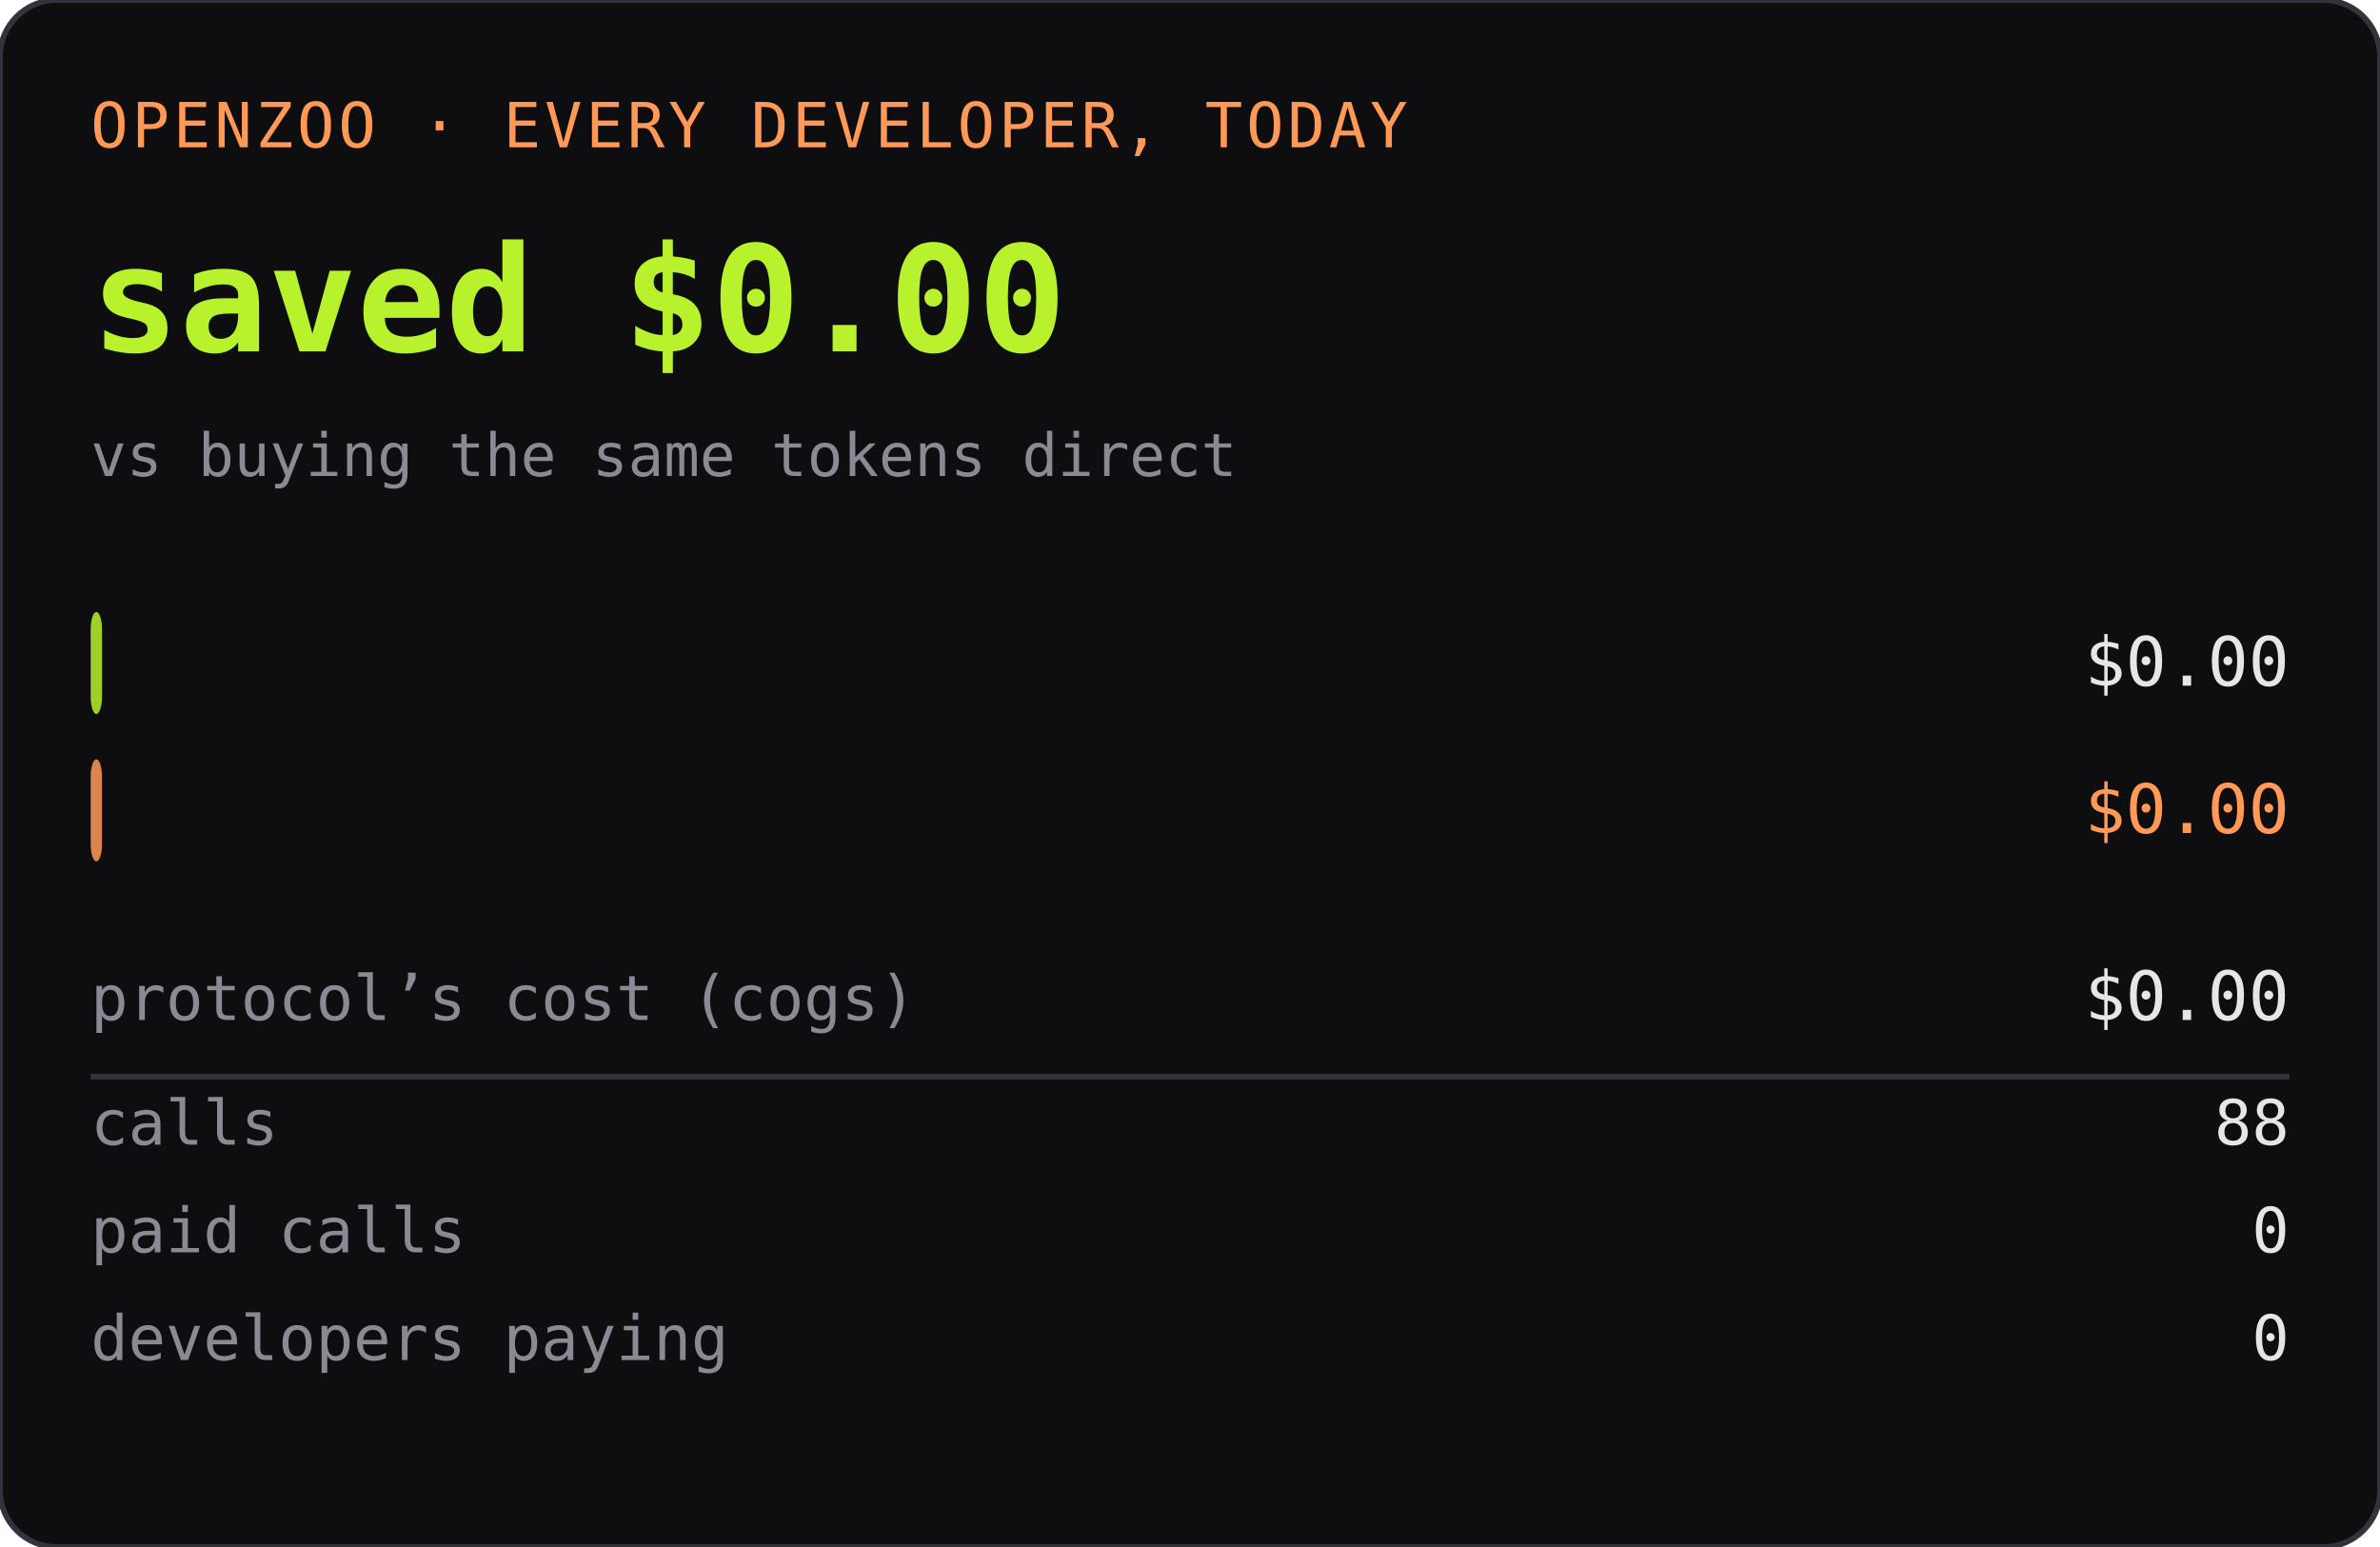
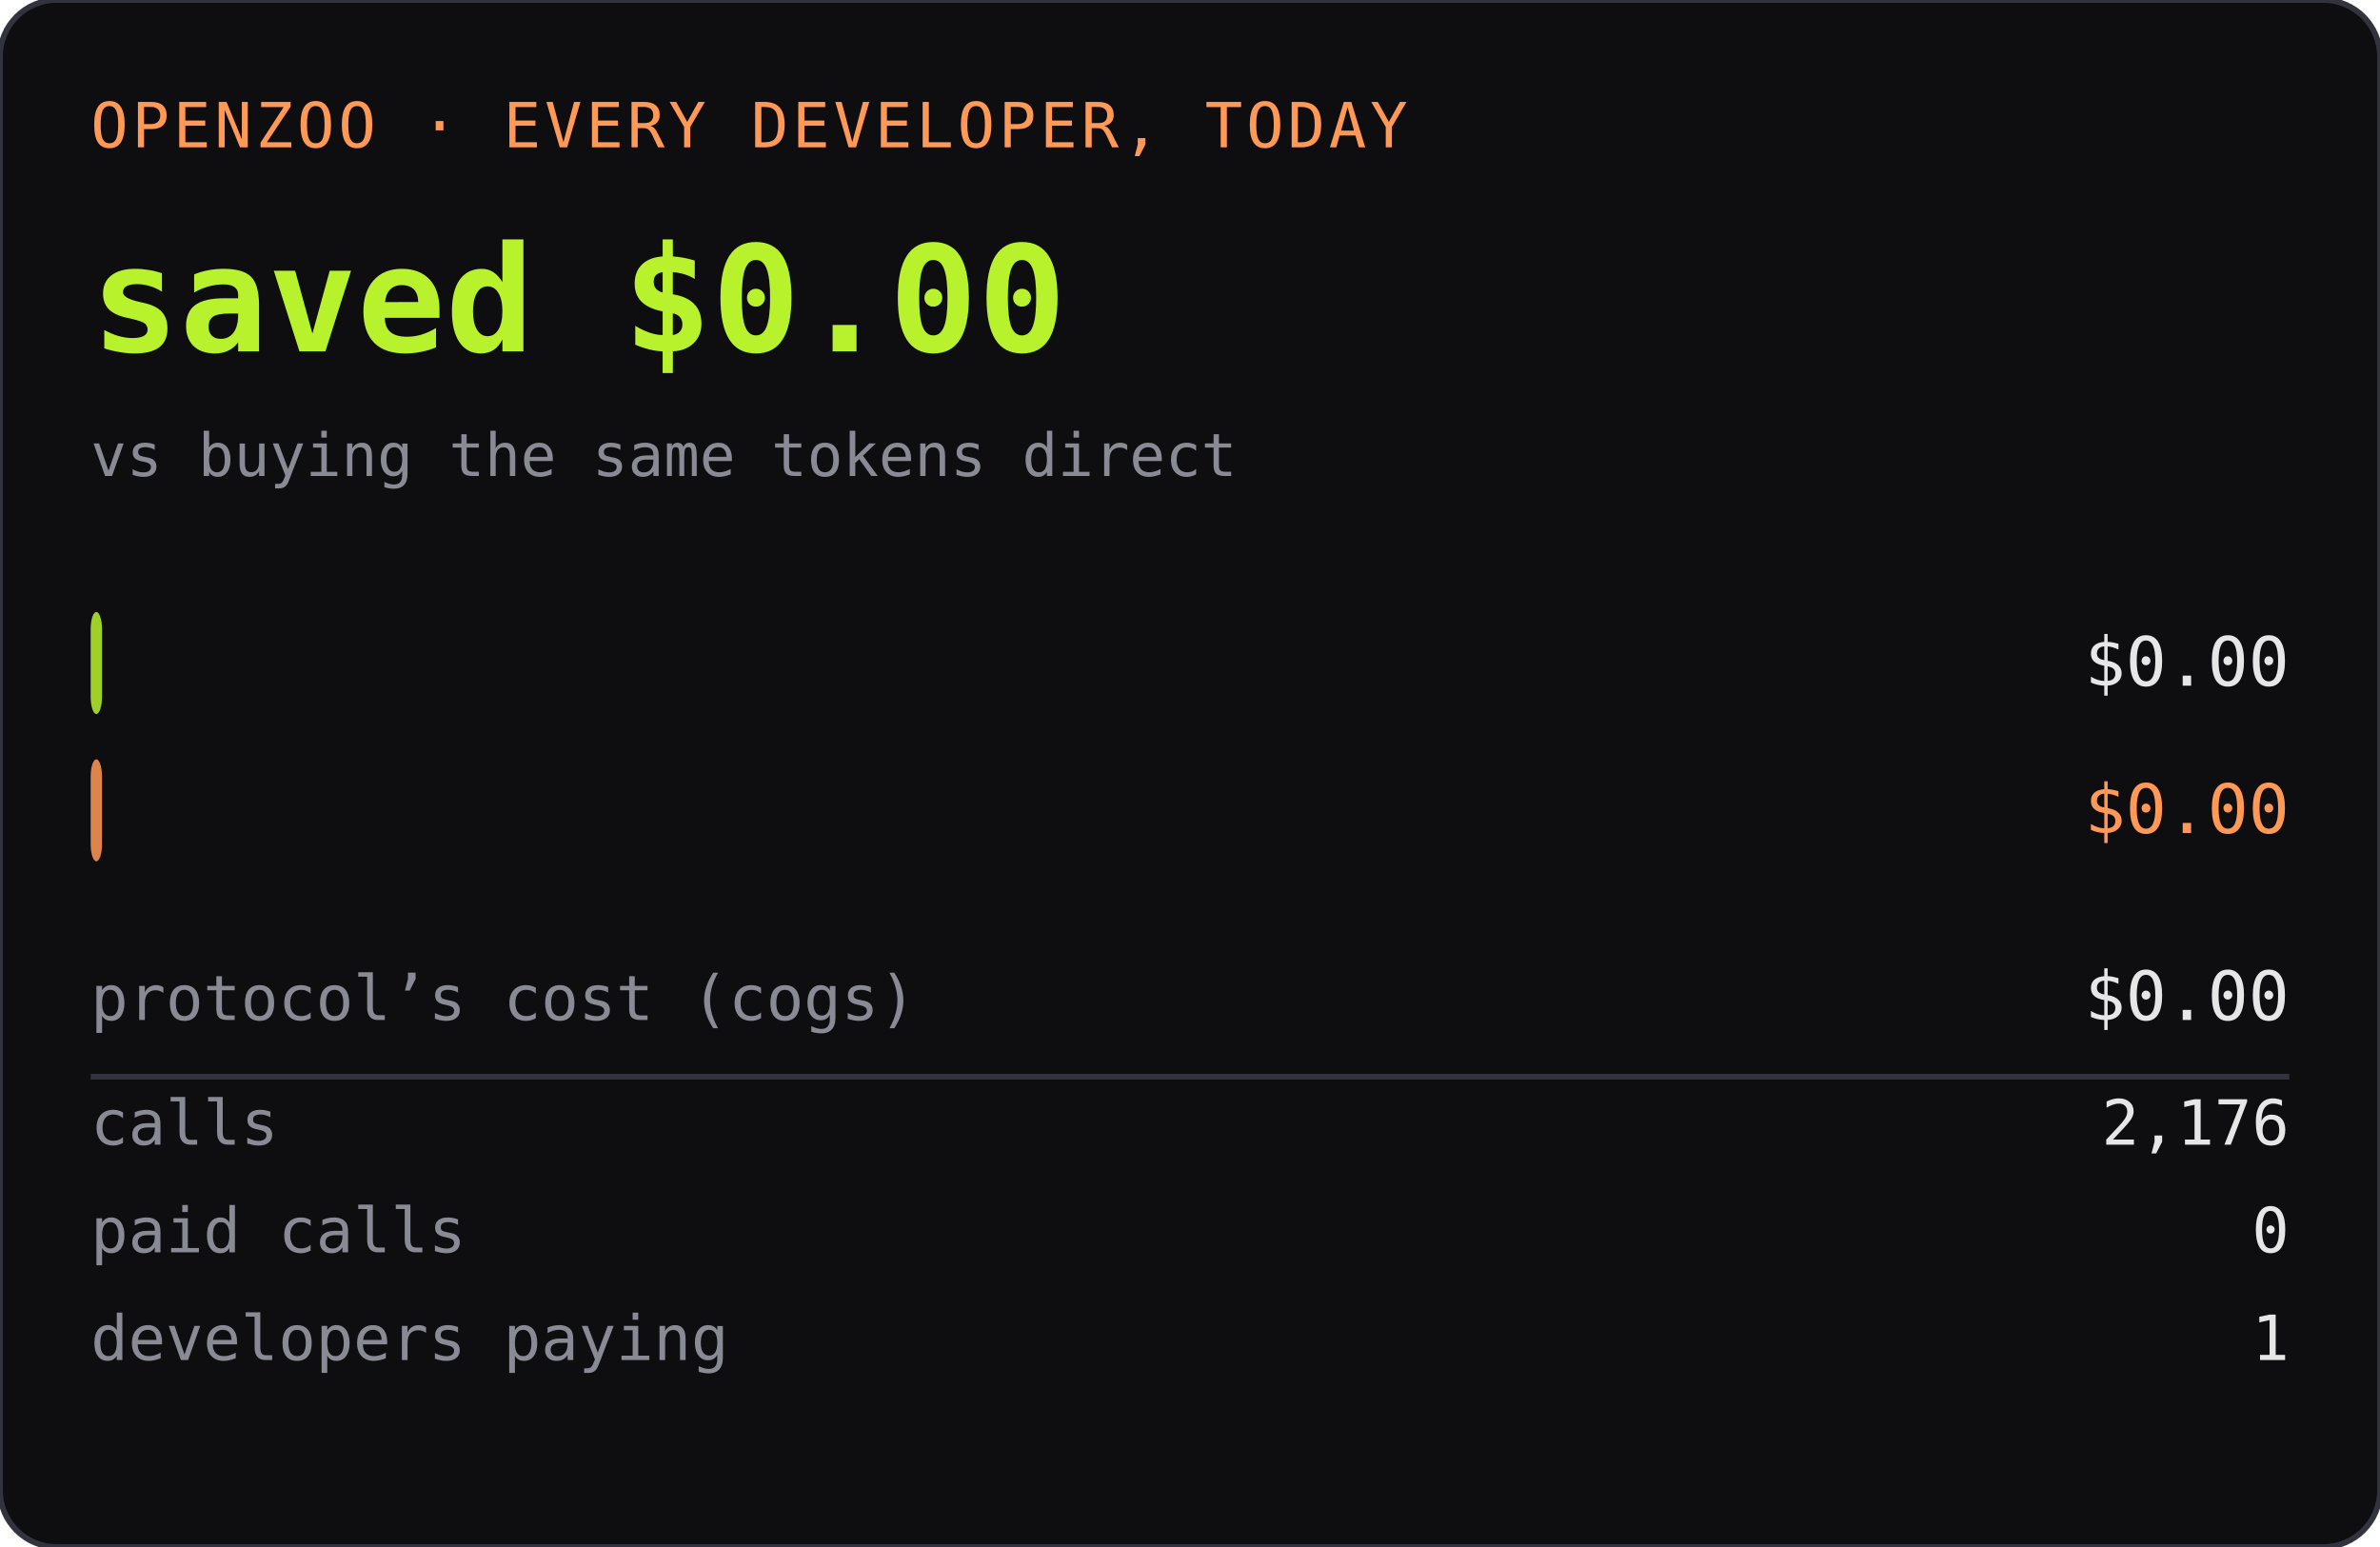
<svg xmlns="http://www.w3.org/2000/svg" width="420" height="273" role="img" aria-label="OPENZOO · EVERY DEVELOPER, TODAY">
  <rect width="420" height="273" rx="10" fill="#0e0e11" />
  <rect width="420" height="273" rx="10" fill="none" stroke="#33333d" />
  <text x="16" y="26" font-family="ui-monospace,SFMono-Regular,Menlo,monospace" font-size="11" fill="#ff9955" letter-spacing="0.06em">OPENZOO · EVERY DEVELOPER, TODAY</text>
  <text x="16" y="62" font-family="ui-monospace,SFMono-Regular,Menlo,monospace" font-size="26" font-weight="600" fill="#b8f22d">saved $0.00</text>
  <text x="404" y="62" text-anchor="end" font-family="ui-monospace,SFMono-Regular,Menlo,monospace" font-size="26" font-weight="600" fill="#b8f22d" />
  <text x="16" y="84" font-family="ui-monospace,SFMono-Regular,Menlo,monospace" font-size="10.5" fill="#8a8a95">vs buying the same tokens direct</text>
  <rect x="16" y="108" width="2" height="18" rx="3" fill="#b8f22d" opacity="0.85" />
  <text x="22" y="121" font-family="ui-monospace,SFMono-Regular,Menlo,monospace" font-size="11" fill="#0e0e11" font-weight="600">dev spent</text>
  <text x="404" y="121" text-anchor="end" font-family="ui-monospace,SFMono-Regular,Menlo,monospace" font-size="12" fill="#e6e6e6">$0.00</text>
  <rect x="16" y="134" width="2" height="18" rx="3" fill="#ff9955" opacity="0.85" />
  <text x="22" y="147" font-family="ui-monospace,SFMono-Regular,Menlo,monospace" font-size="11" fill="#0e0e11" font-weight="600">buying direct</text>
  <text x="404" y="147" text-anchor="end" font-family="ui-monospace,SFMono-Regular,Menlo,monospace" font-size="12" fill="#ff9955">$0.00</text>
  <text x="16" y="180" font-family="ui-monospace,SFMono-Regular,Menlo,monospace" font-size="11" fill="#8a8a95">protocol’s cost (cogs)</text>
  <text x="404" y="180" text-anchor="end" font-family="ui-monospace,SFMono-Regular,Menlo,monospace" font-size="12" fill="#e6e6e6">$0.00</text>
  <line x1="16" y1="190" x2="404" y2="190" stroke="#33333d" />
  <text x="16" y="202" font-family="ui-monospace,SFMono-Regular,Menlo,monospace" font-size="11" fill="#8a8a95">calls</text>
-   <text x="404" y="202" text-anchor="end" font-family="ui-monospace,SFMono-Regular,Menlo,monospace" font-size="11" fill="#e6e6e6">88</text>
+   <text x="404" y="202" text-anchor="end" font-family="ui-monospace,SFMono-Regular,Menlo,monospace" font-size="11" fill="#e6e6e6">2,176</text>
  <text x="16" y="221" font-family="ui-monospace,SFMono-Regular,Menlo,monospace" font-size="11" fill="#8a8a95">paid calls</text>
  <text x="404" y="221" text-anchor="end" font-family="ui-monospace,SFMono-Regular,Menlo,monospace" font-size="11" fill="#e6e6e6">0</text>
  <text x="16" y="240" font-family="ui-monospace,SFMono-Regular,Menlo,monospace" font-size="11" fill="#8a8a95">developers paying</text>
-   <text x="404" y="240" text-anchor="end" font-family="ui-monospace,SFMono-Regular,Menlo,monospace" font-size="11" fill="#e6e6e6">0</text>
+   <text x="404" y="240" text-anchor="end" font-family="ui-monospace,SFMono-Regular,Menlo,monospace" font-size="11" fill="#e6e6e6">1</text>
</svg>
